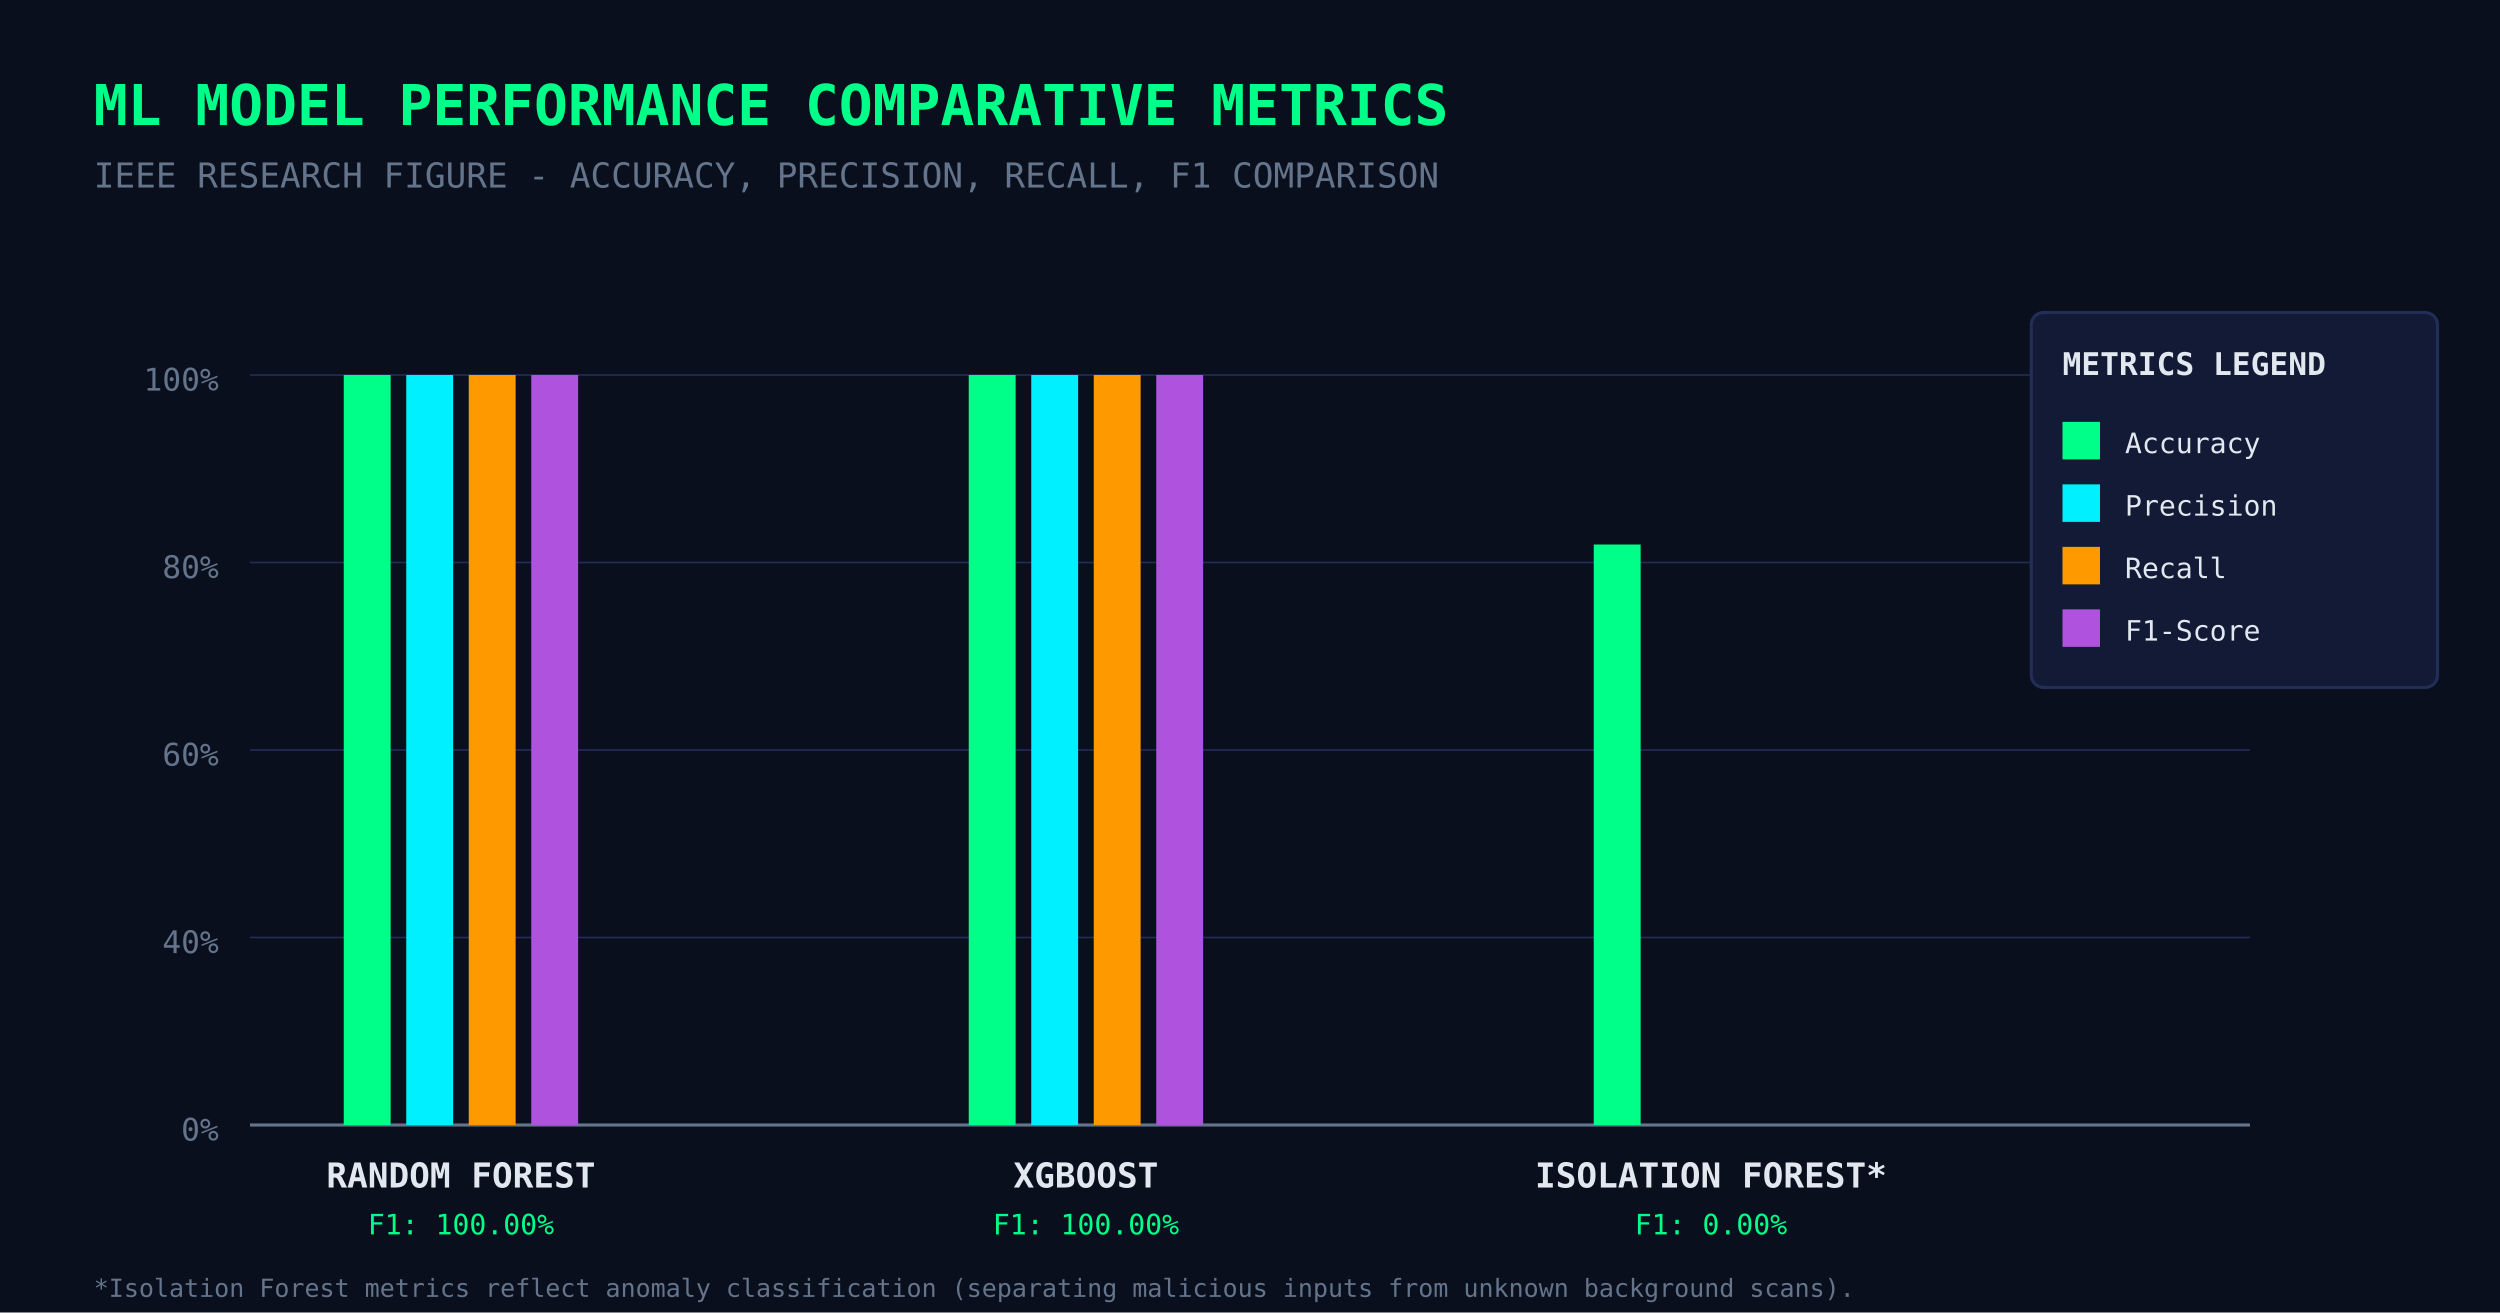
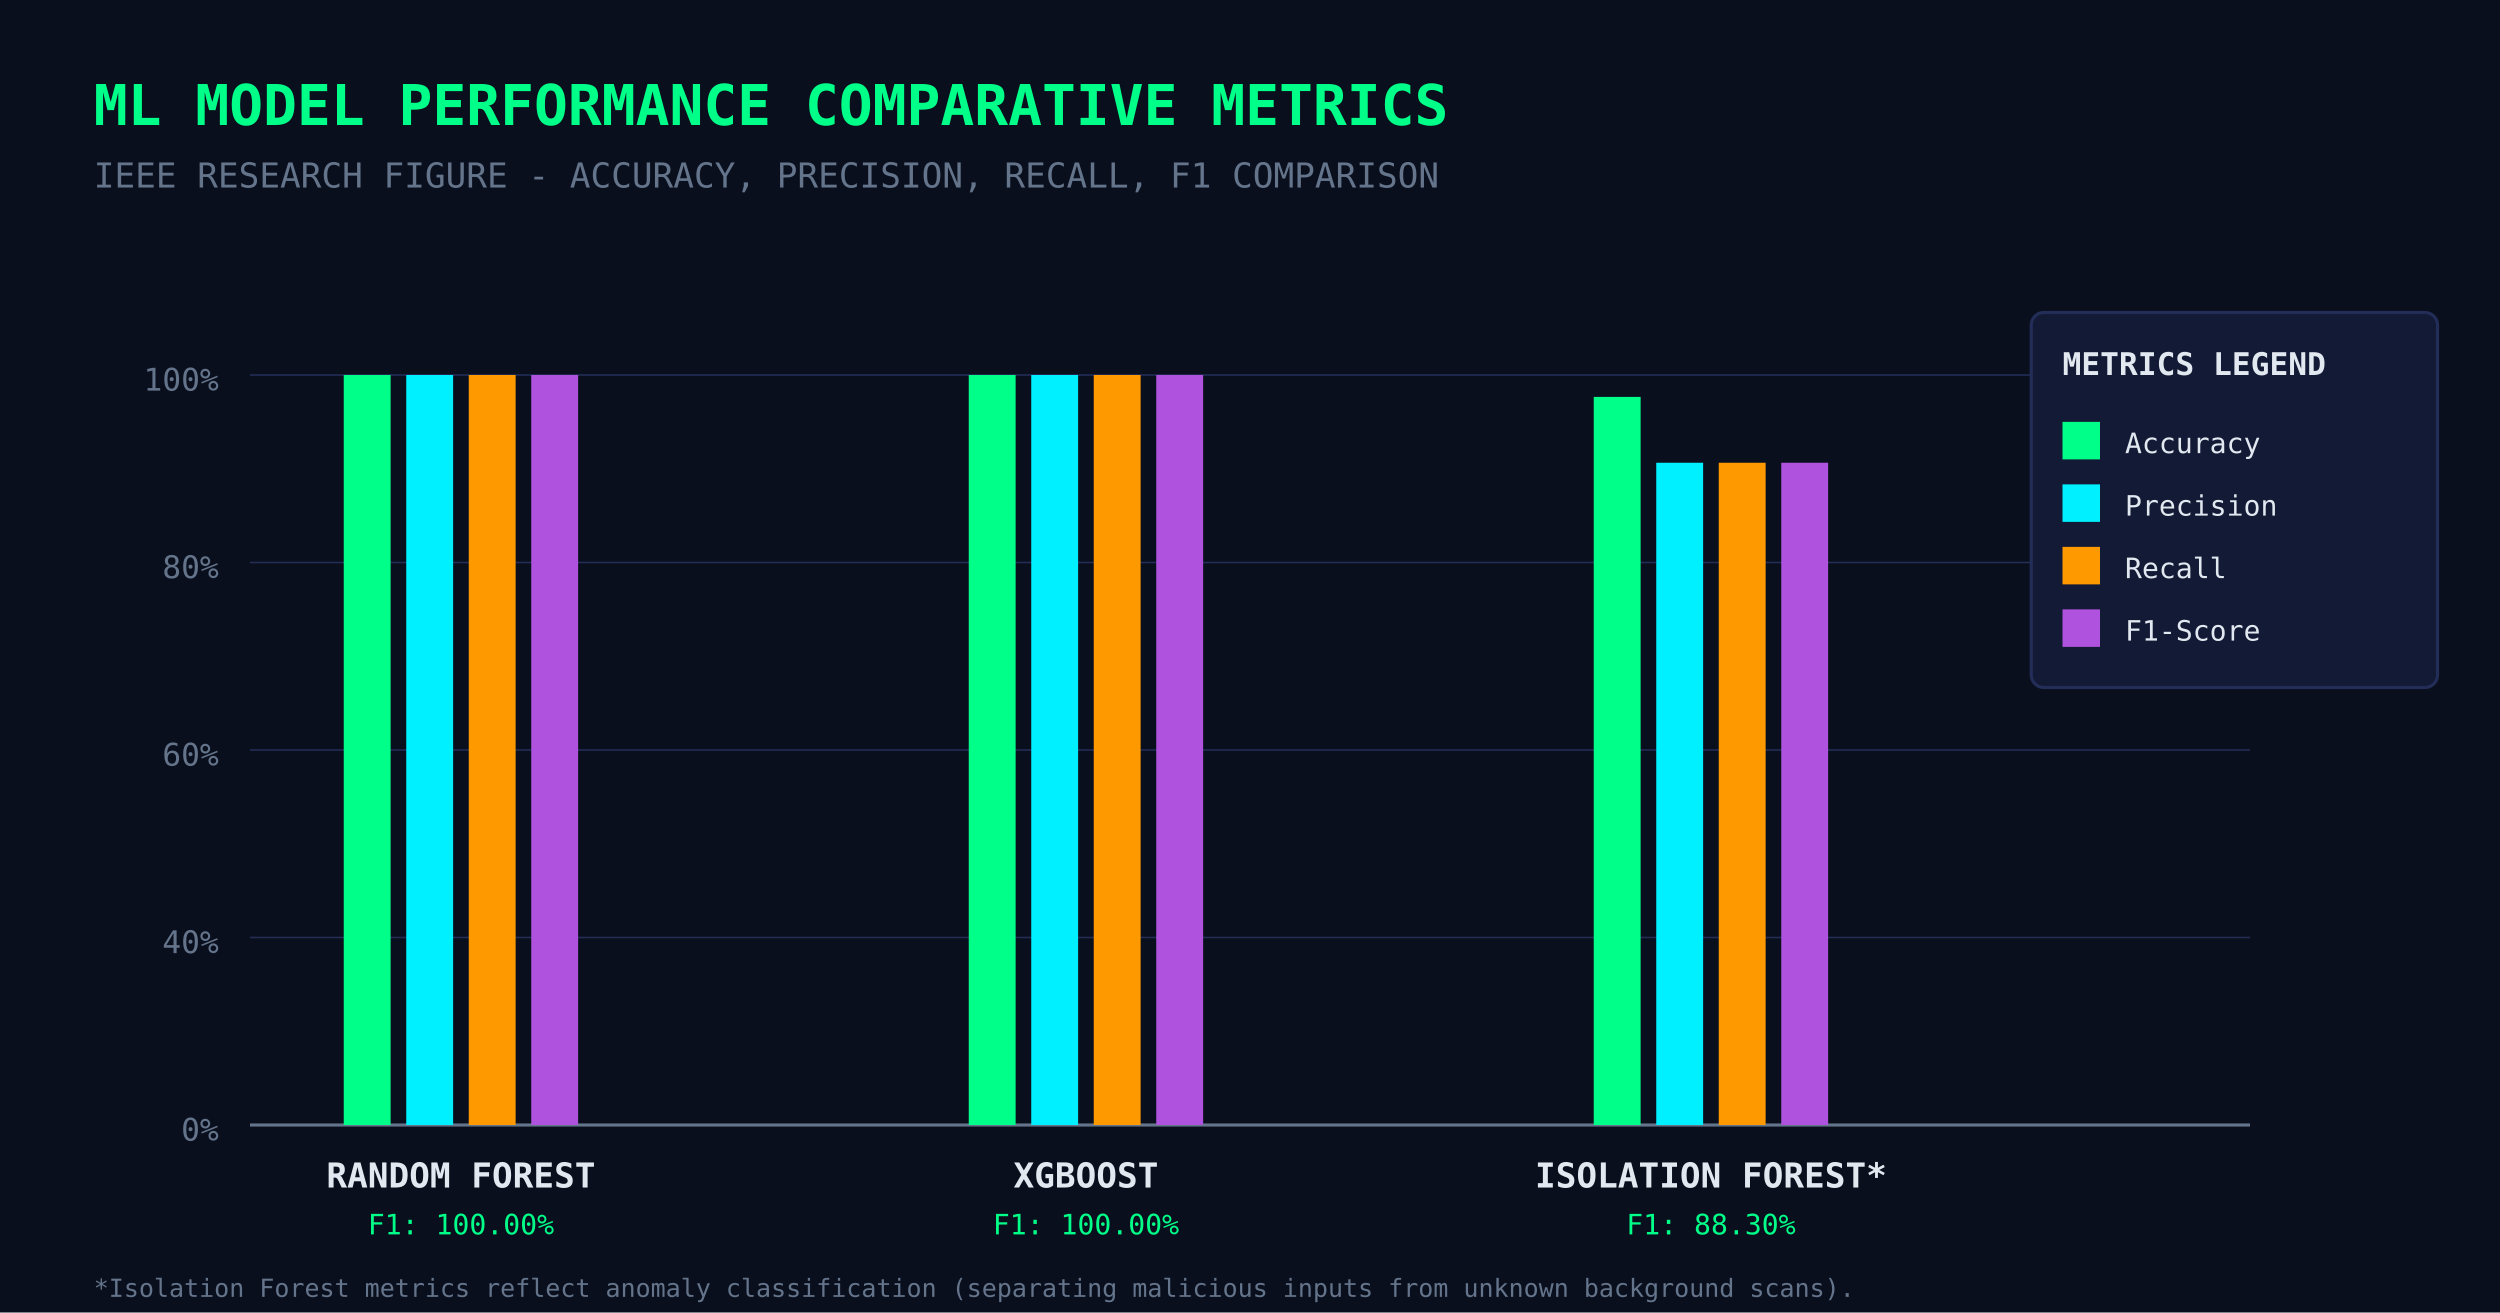
<svg xmlns="http://www.w3.org/2000/svg" width="800" height="420" viewBox="0 0 800 420">
  <rect width="100%" height="100%" fill="#0a0f1d" />
  <text x="30" y="40" font-family="monospace" font-size="18" font-weight="bold" fill="#00ff88">ML MODEL PERFORMANCE COMPARATIVE METRICS</text>
  <text x="30" y="60" font-family="monospace" font-size="11" fill="#64748b">IEEE RESEARCH FIGURE - ACCURACY, PRECISION, RECALL, F1 COMPARISON</text>
  <line x1="80" y1="120" x2="720" y2="120" stroke="#232e58" stroke-width="0.5" />
  <line x1="80" y1="180" x2="720" y2="180" stroke="#232e58" stroke-width="0.5" />
  <line x1="80" y1="240" x2="720" y2="240" stroke="#232e58" stroke-width="0.5" />
  <line x1="80" y1="300" x2="720" y2="300" stroke="#232e58" stroke-width="0.5" />
  <line x1="80" y1="360" x2="720" y2="360" stroke="#64748b" stroke-width="1" />
  <text x="70" y="125" font-family="monospace" font-size="10" fill="#64748b" text-anchor="end">100%</text>
  <text x="70" y="185" font-family="monospace" font-size="10" fill="#64748b" text-anchor="end">80%</text>
  <text x="70" y="245" font-family="monospace" font-size="10" fill="#64748b" text-anchor="end">60%</text>
  <text x="70" y="305" font-family="monospace" font-size="10" fill="#64748b" text-anchor="end">40%</text>
  <text x="70" y="365" font-family="monospace" font-size="10" fill="#64748b" text-anchor="end">0%</text>
  <rect x="110" y="120.0" width="15" height="240.0" fill="#00ff88" />
  <rect x="130" y="120.0" width="15" height="240.0" fill="#00f0ff" />
  <rect x="150" y="120.0" width="15" height="240.0" fill="#ff9900" />
  <rect x="170" y="120.0" width="15" height="240.0" fill="#af52de" />
  <text x="147.5" y="380" font-family="monospace" font-size="11" font-weight="bold" fill="#e2e8f0" text-anchor="middle">RANDOM FOREST</text>
  <text x="147.5" y="395" font-family="monospace" font-size="9" fill="#00ff88" text-anchor="middle">F1: 100.00%</text>
  <rect x="310" y="120.0" width="15" height="240.0" fill="#00ff88" />
  <rect x="330" y="120.0" width="15" height="240.0" fill="#00f0ff" />
  <rect x="350" y="120.0" width="15" height="240.0" fill="#ff9900" />
  <rect x="370" y="120.0" width="15" height="240.0" fill="#af52de" />
  <text x="347.5" y="380" font-family="monospace" font-size="11" font-weight="bold" fill="#e2e8f0" text-anchor="middle">XGBOOST</text>
  <text x="347.5" y="395" font-family="monospace" font-size="9" fill="#00ff88" text-anchor="middle">F1: 100.00%</text>
-   <rect x="510" y="174.24" width="15" height="185.76" fill="#00ff88" />
-   <rect x="530" y="360.0" width="15" height="0.0" fill="#00f0ff" />
-   <rect x="550" y="360.0" width="15" height="0.0" fill="#ff9900" />
-   <rect x="570" y="360.0" width="15" height="0.0" fill="#af52de" />
+   <rect x="510" y="127.008" width="15" height="232.992" fill="#00ff88" />
+   <rect x="530" y="148.08" width="15" height="211.92" fill="#00f0ff" />
+   <rect x="550" y="148.08" width="15" height="211.92" fill="#ff9900" />
+   <rect x="570" y="148.08" width="15" height="211.92" fill="#af52de" />
  <text x="547.5" y="380" font-family="monospace" font-size="11" font-weight="bold" fill="#e2e8f0" text-anchor="middle">ISOLATION FOREST*</text>
-   <text x="547.5" y="395" font-family="monospace" font-size="9" fill="#00ff88" text-anchor="middle">F1: 0.00%</text>
+   <text x="547.5" y="395" font-family="monospace" font-size="9" fill="#00ff88" text-anchor="middle">F1: 88.30%</text>
  <rect x="650" y="100" width="130" height="120" rx="4" fill="#131a35" stroke="#232e58" />
  <text x="660" y="120" font-family="monospace" font-size="10" font-weight="bold" fill="#e2e8f0">METRICS LEGEND</text>
  <rect x="660" y="135" width="12" height="12" fill="#00ff88" />
  <text x="680" y="145" font-family="monospace" font-size="9" fill="#e2e8f0">Accuracy</text>
  <rect x="660" y="155" width="12" height="12" fill="#00f0ff" />
  <text x="680" y="165" font-family="monospace" font-size="9" fill="#e2e8f0">Precision</text>
  <rect x="660" y="175" width="12" height="12" fill="#ff9900" />
  <text x="680" y="185" font-family="monospace" font-size="9" fill="#e2e8f0">Recall</text>
  <rect x="660" y="195" width="12" height="12" fill="#af52de" />
  <text x="680" y="205" font-family="monospace" font-size="9" fill="#e2e8f0">F1-Score</text>
  <text x="30" y="415" font-family="monospace" font-size="8" fill="#64748b">*Isolation Forest metrics reflect anomaly classification (separating malicious inputs from unknown background scans).</text>
</svg>
